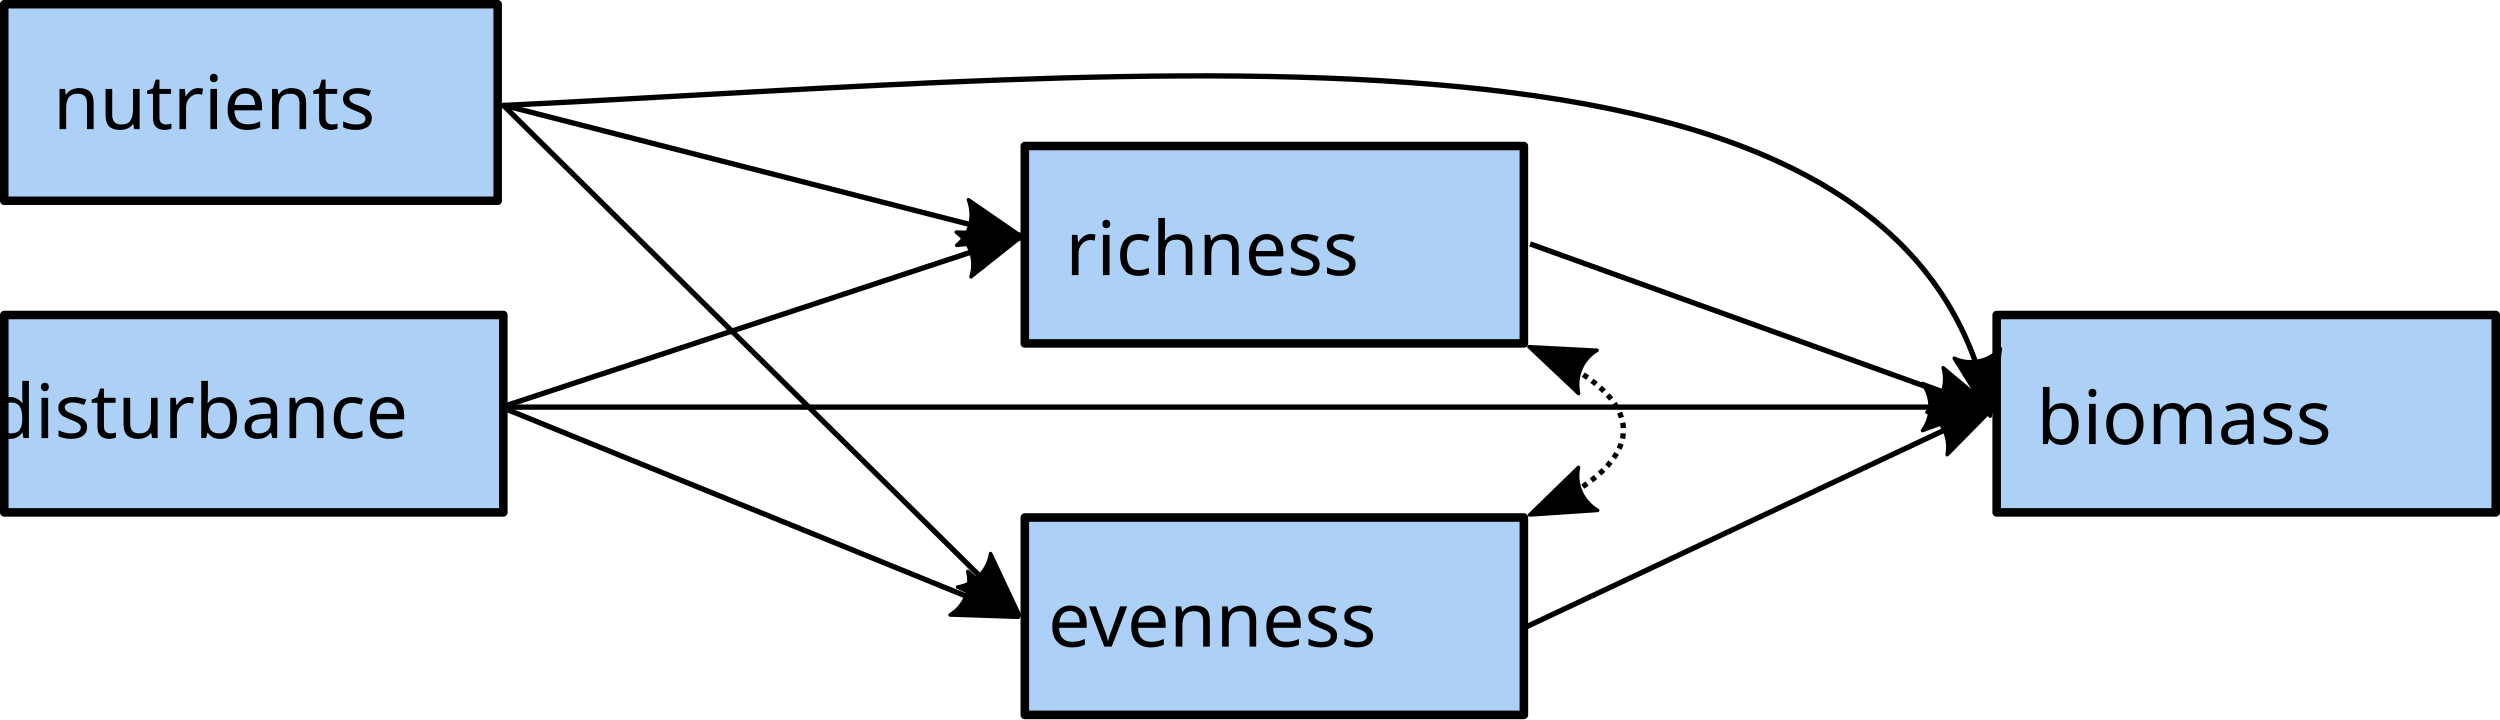
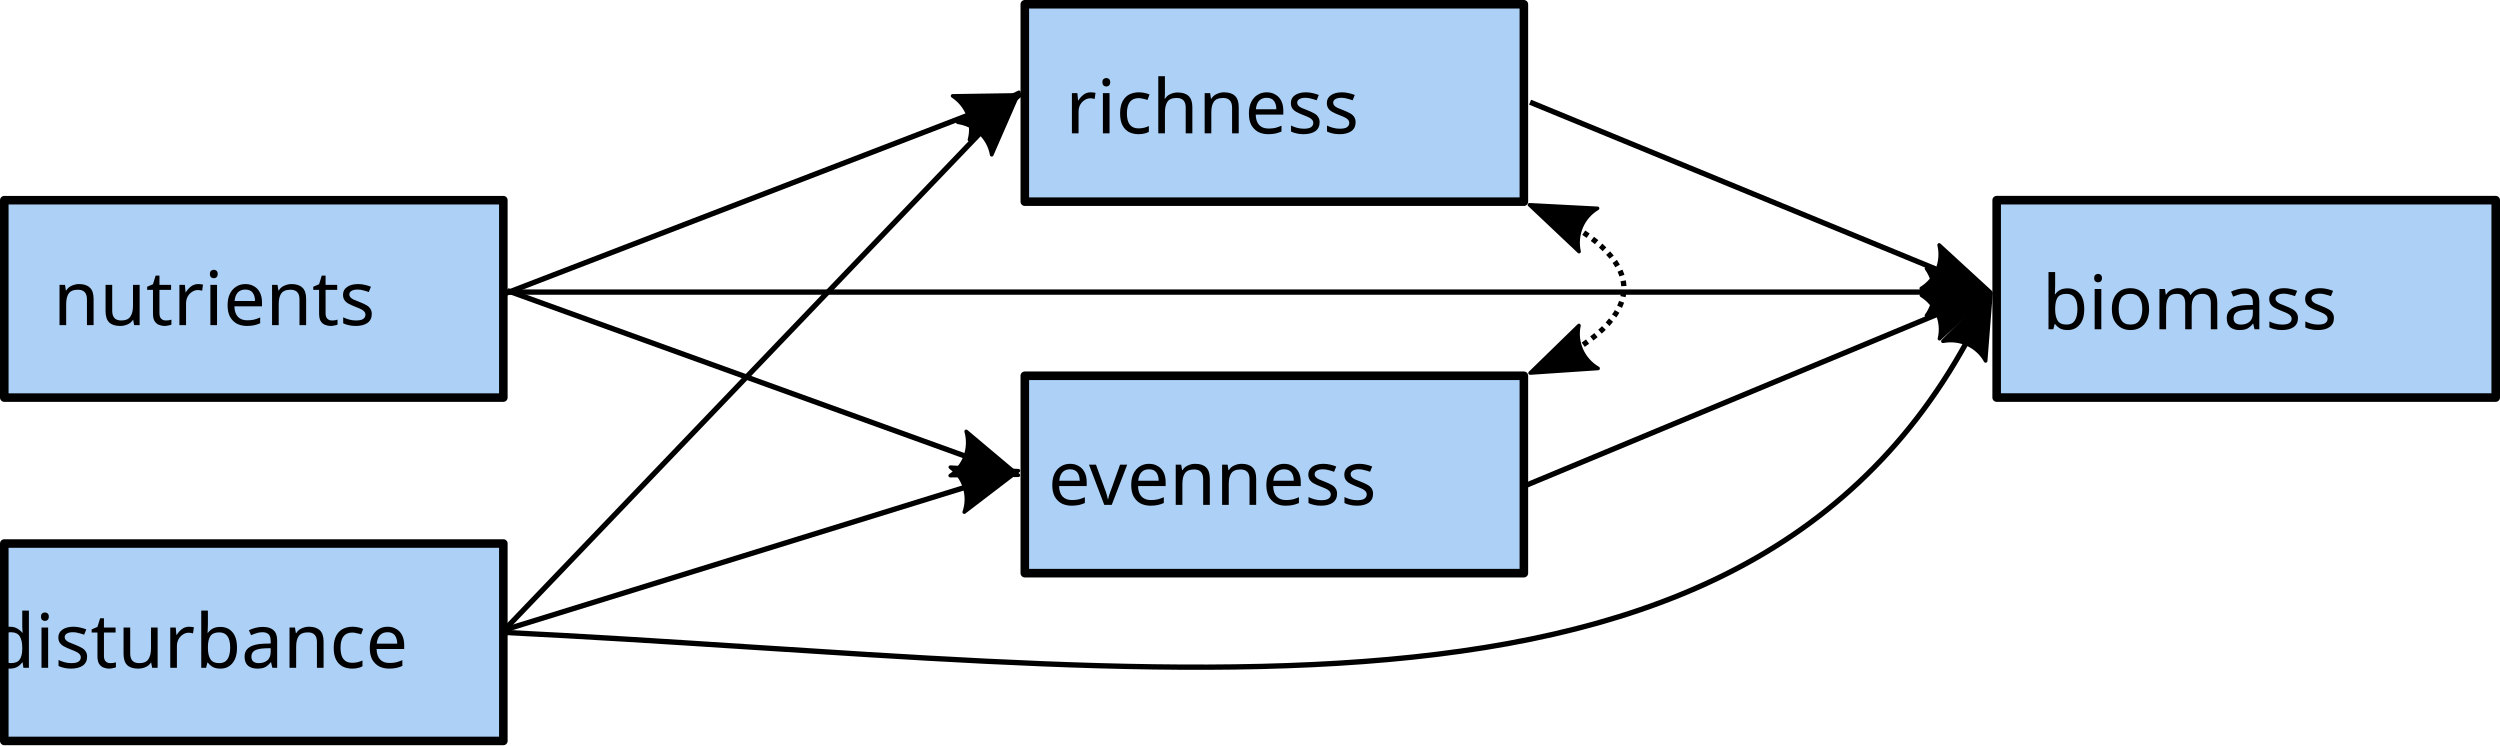
- <svg xmlns="http://www.w3.org/2000/svg" xmlns:xlink="http://www.w3.org/1999/xlink" width="235.031mm" height="67.612mm" viewBox="0 0 235.031 67.612" version="1.1" id="svg17720">
+ <svg xmlns="http://www.w3.org/2000/svg" xmlns:xlink="http://www.w3.org/1999/xlink" width="235.031mm" height="70.058mm" viewBox="0 0 235.031 70.058" version="1.1" id="svg17720">
  <defs id="defs17714">
-     <marker orient="auto" refY="0.0" refX="0.0" id="Arrow2Lstart" style="overflow:visible">
-       <path id="path1060" style="fill-rule:evenodd;stroke-width:0.625;stroke-linejoin:round;stroke:#000000;stroke-opacity:1;fill:#000000;fill-opacity:1" d="M 8.719,4.034 L -2.207,0.016 L 8.719,-4.002 C 6.973,-1.63 6.983,1.616 8.719,4.034 z " transform="scale(1.1) translate(1,0)" />
+     <marker orient="auto" refY="0" refX="0" id="marker6059" style="overflow:visible">
+       <path id="path6057" style="fill:#000000;fill-opacity:1;fill-rule:evenodd;stroke:#000000;stroke-width:0.625;stroke-linejoin:round;stroke-opacity:1" d="M 8.719,4.034 -2.207,0.016 8.719,-4.002 c -1.745,2.372 -1.735,5.617 -6e-7,8.035 z" transform="matrix(-1.1,0,0,-1.1,-1.1,0)" />
+     </marker>
+     <marker style="overflow:visible" id="marker5573" refX="0" refY="0" orient="auto">
+       <path transform="matrix(-1.1,0,0,-1.1,-1.1,0)" d="M 8.719,4.034 -2.207,0.016 8.719,-4.002 c -1.745,2.372 -1.735,5.617 -6e-7,8.035 z" style="fill:#000000;fill-opacity:1;fill-rule:evenodd;stroke:#000000;stroke-width:0.625;stroke-linejoin:round;stroke-opacity:1" id="path5571" />
+     </marker>
+     <marker orient="auto" refY="0" refX="0" id="Arrow2Lstart" style="overflow:visible">
+       <path id="path1060" style="fill:#000000;fill-opacity:1;fill-rule:evenodd;stroke:#000000;stroke-width:0.625;stroke-linejoin:round;stroke-opacity:1" d="M 8.719,4.034 -2.207,0.016 8.719,-4.002 c -1.745,2.372 -1.735,5.617 -6e-7,8.035 z" transform="matrix(1.1,0,0,1.1,1.1,0)" />
    </marker>
    <marker style="overflow:visible" id="marker944" refX="0" refY="0" orient="auto">
      <path transform="matrix(-1.1,0,0,-1.1,-1.1,0)" d="M 8.719,4.034 -2.207,0.016 8.719,-4.002 c -1.745,2.372 -1.735,5.617 -6e-7,8.035 z" style="fill:#000000;fill-opacity:1;fill-rule:evenodd;stroke:#000000;stroke-width:0.625;stroke-linejoin:round;stroke-opacity:1" id="path942" />
    </marker>
    <marker orient="auto" refY="0" refX="0" id="marker19549" style="overflow:visible">
      <path id="path19547" style="fill:#000000;fill-opacity:1;fill-rule:evenodd;stroke:#000000;stroke-width:0.625;stroke-linejoin:round;stroke-opacity:1" d="M 8.719,4.034 -2.207,0.016 8.719,-4.002 c -1.745,2.372 -1.735,5.617 -6e-7,8.035 z" transform="matrix(-1.1,0,0,-1.1,-1.1,0)" />
    </marker>
-     <marker orient="auto" refY="0" refX="0" id="Arrow2Lend" style="overflow:visible">
-       <path id="path2173" style="fill:#000000;fill-opacity:1;fill-rule:evenodd;stroke:#000000;stroke-width:0.625;stroke-linejoin:round;stroke-opacity:1" d="M 8.719,4.034 -2.207,0.016 8.719,-4.002 c -1.745,2.372 -1.735,5.617 -6e-7,8.035 z" transform="matrix(-1.1,0,0,-1.1,-1.1,0)" />
-     </marker>
-     <marker orient="auto" refY="0" refX="0" id="marker2932" style="overflow:visible">
-       <path id="path2930" style="fill:#000000;fill-opacity:1;fill-rule:evenodd;stroke:#000000;stroke-width:0.625;stroke-linejoin:round;stroke-opacity:1" d="M 8.719,4.034 -2.207,0.016 8.719,-4.002 c -1.745,2.372 -1.735,5.617 -6e-7,8.035 z" transform="matrix(-1.1,0,0,-1.1,-1.1,0)" />
-     </marker>
-     <marker style="overflow:visible" id="marker3418" refX="0" refY="0" orient="auto">
-       <path transform="matrix(-1.1,0,0,-1.1,-1.1,0)" d="M 8.719,4.034 -2.207,0.016 8.719,-4.002 c -1.745,2.372 -1.735,5.617 -6e-7,8.035 z" style="fill:#000000;fill-opacity:1;fill-rule:evenodd;stroke:#000000;stroke-width:0.625;stroke-linejoin:round;stroke-opacity:1" id="path3416" />
-     </marker>
    <marker orient="auto" refY="0" refX="0" id="marker3922" style="overflow:visible">
      <path id="path3920" style="fill:#000000;fill-opacity:1;fill-rule:evenodd;stroke:#000000;stroke-width:0.625;stroke-linejoin:round;stroke-opacity:1" d="M 8.719,4.034 -2.207,0.016 8.719,-4.002 c -1.745,2.372 -1.735,5.617 -6e-7,8.035 z" transform="matrix(-1.1,0,0,-1.1,-1.1,0)" />
    </marker>
-     <marker style="overflow:visible" id="marker4379" refX="0" refY="0" orient="auto">
-       <path transform="matrix(-1.1,0,0,-1.1,-1.1,0)" d="M 8.719,4.034 -2.207,0.016 8.719,-4.002 c -1.745,2.372 -1.735,5.617 -6e-7,8.035 z" style="fill:#000000;fill-opacity:1;fill-rule:evenodd;stroke:#000000;stroke-width:0.625;stroke-linejoin:round;stroke-opacity:1" id="path4377" />
-     </marker>
    <marker orient="auto" refY="0" refX="0" id="marker9641" style="overflow:visible">
      <path id="path9639" style="fill:#000000;fill-opacity:1;fill-rule:evenodd;stroke:#000000;stroke-width:0.625;stroke-linejoin:round;stroke-opacity:1" d="M 8.719,4.034 -2.207,0.016 8.719,-4.002 c -1.745,2.372 -1.735,5.617 -6e-7,8.035 z" transform="matrix(-1.1,0,0,-1.1,-1.1,0)" />
-     </marker>
-     <marker orient="auto" refY="0" refX="0" id="marker10121" style="overflow:visible">
-       <path id="path10119" style="fill:#000000;fill-opacity:1;fill-rule:evenodd;stroke:#000000;stroke-width:0.625;stroke-linejoin:round;stroke-opacity:1" d="M 8.719,4.034 -2.207,0.016 8.719,-4.002 c -1.745,2.372 -1.735,5.617 -6e-7,8.035 z" transform="matrix(-1.1,0,0,-1.1,-1.1,0)" />
-     </marker>
-     <marker style="overflow:visible" id="marker12636" refX="0" refY="0" orient="auto">
-       <path transform="matrix(-1.1,0,0,-1.1,-1.1,0)" d="M 8.719,4.034 -2.207,0.016 8.719,-4.002 c -1.745,2.372 -1.735,5.617 -6e-7,8.035 z" style="fill:#000000;fill-opacity:1;fill-rule:evenodd;stroke:#000000;stroke-width:0.625;stroke-linejoin:round;stroke-opacity:1" id="path12634" />
    </marker>
    <marker orient="auto" refY="0" refX="0" id="marker13494" style="overflow:visible">
      <path id="path13492" style="fill:#000000;fill-opacity:1;fill-rule:evenodd;stroke:#000000;stroke-width:0.625;stroke-linejoin:round;stroke-opacity:1" d="M 8.719,4.034 -2.207,0.016 8.719,-4.002 c -1.745,2.372 -1.735,5.617 -6e-7,8.035 z" transform="matrix(-1.1,0,0,-1.1,-1.1,0)" />
    </marker>
    <marker style="overflow:visible" id="marker6374" refX="0" refY="0" orient="auto">
      <path transform="matrix(-1.1,0,0,-1.1,-1.1,0)" d="M 8.719,4.034 -2.207,0.016 8.719,-4.002 c -1.745,2.372 -1.735,5.617 -6e-7,8.035 z" style="fill:#000000;fill-opacity:1;fill-rule:evenodd;stroke:#000000;stroke-width:0.625;stroke-linejoin:round;stroke-opacity:1" id="path6372" />
    </marker>
    <marker orient="auto" refY="0" refX="0" id="marker7136" style="overflow:visible">
      <path id="path7134" style="fill:#000000;fill-opacity:1;fill-rule:evenodd;stroke:#000000;stroke-width:0.625;stroke-linejoin:round;stroke-opacity:1" d="M 8.719,4.034 -2.207,0.016 8.719,-4.002 c -1.745,2.372 -1.735,5.617 -6e-7,8.035 z" transform="matrix(-1.1,0,0,-1.1,-1.1,0)" />
    </marker>
+     <marker style="overflow:visible" id="marker2500" refX="0" refY="0" orient="auto">
+       <path transform="matrix(-1.1,0,0,-1.1,-1.1,0)" d="M 8.719,4.034 -2.207,0.016 8.719,-4.002 c -1.745,2.372 -1.735,5.617 -6e-7,8.035 z" style="fill:#000000;fill-opacity:1;fill-rule:evenodd;stroke:#000000;stroke-width:0.625;stroke-linejoin:round;stroke-opacity:1" id="path2498" />
+     </marker>
+     <marker style="overflow:visible" id="marker3418-7" refX="0" refY="0" orient="auto">
+       <path transform="matrix(-1.1,0,0,-1.1,-1.1,0)" d="M 8.719,4.034 -2.207,0.016 8.719,-4.002 c -1.745,2.372 -1.735,5.617 -6e-7,8.035 z" style="fill:#000000;fill-opacity:1;fill-rule:evenodd;stroke:#000000;stroke-width:0.625;stroke-linejoin:round;stroke-opacity:1" id="path3416-5" />
+     </marker>
+     <marker orient="auto" refY="0" refX="0" id="marker3922-3" style="overflow:visible">
+       <path id="path3920-5" style="fill:#000000;fill-opacity:1;fill-rule:evenodd;stroke:#000000;stroke-width:0.625;stroke-linejoin:round;stroke-opacity:1" d="M 8.719,4.034 -2.207,0.016 8.719,-4.002 c -1.745,2.372 -1.735,5.617 -6e-7,8.035 z" transform="matrix(-1.1,0,0,-1.1,-1.1,0)" />
+     </marker>
+     <marker orient="auto" refY="0" refX="0" id="marker13494-9" style="overflow:visible">
+       <path id="path13492-1" style="fill:#000000;fill-opacity:1;fill-rule:evenodd;stroke:#000000;stroke-width:0.625;stroke-linejoin:round;stroke-opacity:1" d="M 8.719,4.034 -2.207,0.016 8.719,-4.002 c -1.745,2.372 -1.735,5.617 -6e-7,8.035 z" transform="matrix(-1.1,0,0,-1.1,-1.1,0)" />
+     </marker>
+     <marker style="overflow:visible" id="marker6374-2" refX="0" refY="0" orient="auto">
+       <path transform="matrix(-1.1,0,0,-1.1,-1.1,0)" d="M 8.719,4.034 -2.207,0.016 8.719,-4.002 c -1.745,2.372 -1.735,5.617 -6e-7,8.035 z" style="fill:#000000;fill-opacity:1;fill-rule:evenodd;stroke:#000000;stroke-width:0.625;stroke-linejoin:round;stroke-opacity:1" id="path6372-7" />
+     </marker>
+     <marker orient="auto" refY="0" refX="0" id="marker7136-0" style="overflow:visible">
+       <path id="path7134-9" style="fill:#000000;fill-opacity:1;fill-rule:evenodd;stroke:#000000;stroke-width:0.625;stroke-linejoin:round;stroke-opacity:1" d="M 8.719,4.034 -2.207,0.016 8.719,-4.002 c -1.745,2.372 -1.735,5.617 -6e-7,8.035 z" transform="matrix(-1.1,0,0,-1.1,-1.1,0)" />
+     </marker>
+     <marker orient="auto" refY="0" refX="0" id="Arrow2Lstart-9" style="overflow:visible">
+       <path id="path1060-4" style="fill:#000000;fill-opacity:1;fill-rule:evenodd;stroke:#000000;stroke-width:0.625;stroke-linejoin:round;stroke-opacity:1" d="M 8.719,4.034 -2.207,0.016 8.719,-4.002 c -1.745,2.372 -1.735,5.617 -6e-7,8.035 z" transform="matrix(1.1,0,0,1.1,1.1,0)" />
+     </marker>
+     <marker style="overflow:visible" id="marker944-7" refX="0" refY="0" orient="auto">
+       <path transform="matrix(-1.1,0,0,-1.1,-1.1,0)" d="M 8.719,4.034 -2.207,0.016 8.719,-4.002 c -1.745,2.372 -1.735,5.617 -6e-7,8.035 z" style="fill:#000000;fill-opacity:1;fill-rule:evenodd;stroke:#000000;stroke-width:0.625;stroke-linejoin:round;stroke-opacity:1" id="path942-8" />
+     </marker>
  </defs>
-   <g id="layer1" transform="translate(92.56921,-186.5169)">
-     <rect style="fill:#add1f6;fill-opacity:1;stroke:#000000;stroke-width:0.805;stroke-linecap:round;stroke-linejoin:round;stroke-miterlimit:10;stroke-dasharray:none;stroke-dashoffset:0;stroke-opacity:1;paint-order:normal" id="rect2098" width="46.918" height="18.558" x="95.142" y="216.131" />
-     <rect style="fill:#add1f6;fill-opacity:1;stroke:#000000;stroke-width:0.805;stroke-linecap:round;stroke-linejoin:round;stroke-miterlimit:10;stroke-dasharray:none;stroke-dashoffset:0;stroke-opacity:1;paint-order:normal" id="rect821" width="46.918" height="18.558" x="-92.167" y="216.131" />
-     <rect y="186.916" x="-92.17" height="18.477" width="46.39" id="rect2934" style="fill:#add1f6;fill-opacity:1;stroke:#000000;stroke-width:0.799;stroke-linecap:round;stroke-linejoin:round;stroke-miterlimit:10;stroke-dasharray:none;stroke-dashoffset:0;stroke-opacity:1;paint-order:normal" />
-     <flowRoot transform="matrix(14.28483,0,0,14.28483,-693.6277,-698.9558)" xml:space="preserve" style="font-style:normal;font-variant:normal;font-weight:normal;font-stretch:normal;font-size:7.056px;line-height:1.25;font-family:sans-serif;-inkscape-font-specification:'sans-serif, Normal';font-variant-ligatures:normal;font-variant-caps:normal;font-variant-numeric:normal;font-feature-settings:normal;text-align:center;letter-spacing:0px;word-spacing:0px;writing-mode:lr-tb;text-anchor:middle;fill:#000000;fill-opacity:1;stroke:none;stroke-width:0.265" id="flowRoot2968">
-       <flowRegion id="flowRegion2970" style="text-align:center;text-anchor:middle">
-         <use x="0" y="0" xlink:href="#rect821" id="use2972" width="100%" height="100%" transform="matrix(0.07000434,0,0,0.07000434,48.55695,48.92994)" />
+   <g id="layer1" transform="translate(91.95173,-269.0793)">
+     <rect style="fill:#add1f6;fill-opacity:1;stroke:#000000;stroke-width:0.805;stroke-linecap:round;stroke-linejoin:round;stroke-miterlimit:10;stroke-dasharray:none;stroke-dashoffset:0;stroke-opacity:1;paint-order:normal" id="rect2098-3" width="46.918" height="18.558" x="95.759" y="287.898" />
+     <rect style="fill:#add1f6;fill-opacity:1;stroke:#000000;stroke-width:0.805;stroke-linecap:round;stroke-linejoin:round;stroke-miterlimit:10;stroke-dasharray:none;stroke-dashoffset:0;stroke-opacity:1;paint-order:normal" id="rect821-6" width="46.918" height="18.558" x="-91.549" y="320.177" />
+     <flowRoot transform="matrix(53.98991,0,0,53.98991,-3638.454,-3931.488)" xml:space="preserve" style="font-style:normal;font-variant:normal;font-weight:normal;font-stretch:normal;font-size:7.056px;line-height:1.25;font-family:sans-serif;-inkscape-font-specification:'sans-serif, Normal';font-variant-ligatures:normal;font-variant-caps:normal;font-variant-numeric:normal;font-feature-settings:normal;text-align:center;letter-spacing:0px;word-spacing:0px;writing-mode:lr-tb;text-anchor:middle;fill:#000000;fill-opacity:1;stroke:none;stroke-width:0.265" id="flowRoot2968-6">
+       <flowRegion id="flowRegion2970-2" style="text-align:center;text-anchor:middle">
+         <use x="0" y="0" xlink:href="#rect821-6" id="use2972-6" width="100%" height="100%" transform="matrix(0.01852198,0,0,0.01852198,67.39138,72.81894)" />
      </flowRegion>
-       <flowPara id="flowPara2974">above-ground biomass</flowPara>
+       <flowPara id="flowPara2974-1">above-ground biomass</flowPara>
    </flowRoot>
-     <flowRoot transform="matrix(14.28483,0,0,14.28483,-693.6277,-698.9558)" xml:space="preserve" style="font-style:normal;font-variant:normal;font-weight:normal;font-stretch:normal;font-size:7.056px;line-height:1.25;font-family:sans-serif;-inkscape-font-specification:'sans-serif, Normal';font-variant-ligatures:normal;font-variant-caps:normal;font-variant-numeric:normal;font-feature-settings:normal;text-align:center;letter-spacing:0px;word-spacing:0px;writing-mode:lr-tb;text-anchor:middle;fill:#000000;fill-opacity:1;stroke:none;stroke-width:0.265" id="flowRoot4166">
-       <flowRegion id="flowRegion4168" style="text-align:center;text-anchor:middle">
-         <use x="0" y="0" xlink:href="#rect2934" id="use4170" width="100%" height="100%" transform="matrix(0.07000434,0,0,0.07000434,48.55695,48.92994)" />
-       </flowRegion>
-       <flowPara id="flowPara4172">functional group</flowPara>
-     </flowRoot>
-     <text xml:space="preserve" style="font-style:normal;font-variant:normal;font-weight:normal;font-stretch:normal;font-size:7.056px;line-height:1.25;font-family:sans-serif;-inkscape-font-specification:'sans-serif, Normal';font-variant-ligatures:normal;font-variant-caps:normal;font-variant-numeric:normal;font-feature-settings:normal;text-align:center;letter-spacing:0px;word-spacing:0px;writing-mode:lr-tb;text-anchor:middle;fill:#000000;fill-opacity:1;stroke:none;stroke-width:0.265" x="-69.325" y="227.699" id="text2082">
-       <tspan id="tspan2080" x="-69.325" y="227.699" style="stroke-width:0.265">disturbance</tspan>
+     <text xml:space="preserve" style="font-style:normal;font-variant:normal;font-weight:normal;font-stretch:normal;font-size:7.056px;line-height:1.25;font-family:sans-serif;-inkscape-font-specification:'sans-serif, Normal';font-variant-ligatures:normal;font-variant-caps:normal;font-variant-numeric:normal;font-feature-settings:normal;text-align:center;letter-spacing:0px;word-spacing:0px;writing-mode:lr-tb;text-anchor:middle;fill:#000000;fill-opacity:1;stroke:none;stroke-width:0.265" x="-68.708" y="331.861" id="text2082-0">
+       <tspan id="tspan2080-2" x="-68.708" y="331.861" style="stroke-width:0.265">disturbance</tspan>
    </text>
-     <text id="text2086" y="198.656" x="-67.849" style="font-style:normal;font-variant:normal;font-weight:normal;font-stretch:normal;font-size:7.056px;line-height:1.25;font-family:sans-serif;-inkscape-font-specification:'sans-serif, Normal';font-variant-ligatures:normal;font-variant-caps:normal;font-variant-numeric:normal;font-feature-settings:normal;text-align:center;letter-spacing:0px;word-spacing:0px;writing-mode:lr-tb;text-anchor:middle;fill:#000000;fill-opacity:1;stroke:none;stroke-width:0.265" xml:space="preserve">
-       <tspan style="stroke-width:0.265" y="198.656" x="-67.849" id="tspan2084">nutrients</tspan>
+     <text id="text2086-3" y="267.894" x="-67.231" style="font-style:normal;font-variant:normal;font-weight:normal;font-stretch:normal;font-size:7.056px;line-height:1.25;font-family:sans-serif;-inkscape-font-specification:'sans-serif, Normal';font-variant-ligatures:normal;font-variant-caps:normal;font-variant-numeric:normal;font-feature-settings:normal;text-align:center;letter-spacing:0px;word-spacing:0px;writing-mode:lr-tb;text-anchor:middle;fill:#000000;fill-opacity:1;stroke:none;stroke-width:0.265" xml:space="preserve">
+       <tspan style="stroke-width:0.265" y="274.137" x="-67.231" id="tspan2084-7" />
    </text>
-     <text id="text2090" y="228.266" x="117.35" style="font-style:normal;font-variant:normal;font-weight:normal;font-stretch:normal;font-size:7.056px;line-height:1.25;font-family:sans-serif;-inkscape-font-specification:'sans-serif, Normal';font-variant-ligatures:normal;font-variant-caps:normal;font-variant-numeric:normal;font-feature-settings:normal;text-align:center;letter-spacing:0px;word-spacing:0px;writing-mode:lr-tb;text-anchor:middle;fill:#000000;fill-opacity:1;stroke:none;stroke-width:0.265" xml:space="preserve">
-       <tspan style="stroke-width:0.265" y="228.266" x="117.35" id="tspan2088">biomass</tspan>
+     <text id="text2090-5" y="300.033" x="118.496" style="font-style:normal;font-variant:normal;font-weight:normal;font-stretch:normal;font-size:7.056px;line-height:1.25;font-family:sans-serif;-inkscape-font-specification:'sans-serif, Normal';font-variant-ligatures:normal;font-variant-caps:normal;font-variant-numeric:normal;font-feature-settings:normal;text-align:center;letter-spacing:0px;word-spacing:0px;writing-mode:lr-tb;text-anchor:middle;fill:#000000;fill-opacity:1;stroke:none;stroke-width:0.265" xml:space="preserve">
+       <tspan style="stroke-width:0.265" y="300.033" x="118.496" id="tspan2088-9">biomass</tspan>
    </text>
-     <rect y="200.244" x="3.776" height="18.558" width="46.918" id="rect2100" style="fill:#add1f6;fill-opacity:1;stroke:#000000;stroke-width:0.805;stroke-linecap:round;stroke-linejoin:round;stroke-miterlimit:10;stroke-dasharray:none;stroke-dashoffset:0;stroke-opacity:1;paint-order:normal" />
-     <text xml:space="preserve" style="font-style:normal;font-variant:normal;font-weight:normal;font-stretch:normal;font-size:7.056px;line-height:1.25;font-family:sans-serif;-inkscape-font-specification:'sans-serif, Normal';font-variant-ligatures:normal;font-variant-caps:normal;font-variant-numeric:normal;font-feature-settings:normal;text-align:center;letter-spacing:0px;word-spacing:0px;writing-mode:lr-tb;text-anchor:middle;fill:#000000;fill-opacity:1;stroke:none;stroke-width:0.265" x="25.984" y="212.379" id="text2104">
-       <tspan id="tspan2102" x="25.984" y="212.379" style="stroke-width:0.265">richness</tspan>
+     <rect y="287.899" x="-91.549" height="18.558" width="46.918" id="rect2092" style="fill:#add1f6;fill-opacity:1;stroke:#000000;stroke-width:0.805;stroke-linecap:round;stroke-linejoin:round;stroke-miterlimit:10;stroke-dasharray:none;stroke-dashoffset:0;stroke-opacity:1;paint-order:normal" />
+     <text xml:space="preserve" style="font-style:normal;font-variant:normal;font-weight:normal;font-stretch:normal;font-size:7.056px;line-height:1.25;font-family:sans-serif;-inkscape-font-specification:'sans-serif, Normal';font-variant-ligatures:normal;font-variant-caps:normal;font-variant-numeric:normal;font-feature-settings:normal;text-align:center;letter-spacing:0px;word-spacing:0px;writing-mode:lr-tb;text-anchor:middle;fill:#000000;fill-opacity:1;stroke:none;stroke-width:0.265" x="-67.231" y="299.644" id="text2096">
+       <tspan id="tspan2094" x="-67.231" y="299.644" style="stroke-width:0.265">nutrients</tspan>
    </text>
-     <rect style="fill:#add1f6;fill-opacity:1;stroke:#000000;stroke-width:0.805;stroke-linecap:round;stroke-linejoin:round;stroke-miterlimit:10;stroke-dasharray:none;stroke-dashoffset:0;stroke-opacity:1;paint-order:normal" id="rect2106" width="46.918" height="18.558" x="3.776" y="235.168" />
-     <text id="text2110" y="247.304" x="25.984" style="font-style:normal;font-variant:normal;font-weight:normal;font-stretch:normal;font-size:7.056px;line-height:1.25;font-family:sans-serif;-inkscape-font-specification:'sans-serif, Normal';font-variant-ligatures:normal;font-variant-caps:normal;font-variant-numeric:normal;font-feature-settings:normal;text-align:center;letter-spacing:0px;word-spacing:0px;writing-mode:lr-tb;text-anchor:middle;fill:#000000;fill-opacity:1;stroke:none;stroke-width:0.265" xml:space="preserve">
-       <tspan style="stroke-width:0.265" y="247.304" x="25.984" id="tspan2108">evenness</tspan>
+     <rect y="269.482" x="4.393" height="18.558" width="46.918" id="rect2100-2" style="fill:#add1f6;fill-opacity:1;stroke:#000000;stroke-width:0.805;stroke-linecap:round;stroke-linejoin:round;stroke-miterlimit:10;stroke-dasharray:none;stroke-dashoffset:0;stroke-opacity:1;paint-order:normal" />
+     <text xml:space="preserve" style="font-style:normal;font-variant:normal;font-weight:normal;font-stretch:normal;font-size:7.056px;line-height:1.25;font-family:sans-serif;-inkscape-font-specification:'sans-serif, Normal';font-variant-ligatures:normal;font-variant-caps:normal;font-variant-numeric:normal;font-feature-settings:normal;text-align:center;letter-spacing:0px;word-spacing:0px;writing-mode:lr-tb;text-anchor:middle;fill:#000000;fill-opacity:1;stroke:none;stroke-width:0.265" x="26.601" y="281.617" id="text2104-2">
+       <tspan id="tspan2102-8" x="26.601" y="281.617" style="stroke-width:0.265">richness</tspan>
    </text>
-     <path style="fill:none;stroke:#000000;stroke-width:0.5;stroke-linecap:butt;stroke-linejoin:miter;stroke-miterlimit:4;stroke-dasharray:none;stroke-opacity:1;marker-end:url(#Arrow2Lend)" d="M -45.263,196.401 3.105,208.772" id="path2150" />
-     <path style="fill:none;stroke:#000000;stroke-width:0.5;stroke-linecap:butt;stroke-linejoin:miter;stroke-miterlimit:4;stroke-dasharray:none;stroke-opacity:1;marker-end:url(#marker2932)" d="M -44.928,224.628 3.105,208.772" id="path2928" />
-     <path id="path3414" d="m 51.279,209.448 43.112,15.545" style="fill:none;stroke:#000000;stroke-width:0.5;stroke-linecap:butt;stroke-linejoin:miter;stroke-miterlimit:4;stroke-dasharray:none;stroke-opacity:1;marker-end:url(#marker3418)" />
-     <path style="fill:none;stroke:#000000;stroke-width:0.5;stroke-linecap:butt;stroke-linejoin:miter;stroke-miterlimit:4;stroke-dasharray:none;stroke-opacity:1;marker-end:url(#marker3922)" d="m 50.712,245.544 43.679,-20.552" id="path3918" />
-     <path id="path4375" d="M -45.263,196.401 2.806,243.901" style="fill:none;stroke:#000000;stroke-width:0.5;stroke-linecap:butt;stroke-linejoin:miter;stroke-miterlimit:4;stroke-dasharray:none;stroke-opacity:1;marker-end:url(#marker4379)" />
-     <path style="fill:none;stroke:#000000;stroke-width:0.5;stroke-linecap:butt;stroke-linejoin:miter;stroke-miterlimit:4;stroke-dasharray:none;stroke-opacity:1;marker-end:url(#marker10121)" d="m -45.593,196.448 c 62.581,-3.065 131.81,-11.139 139.984,28.544" id="path10117" />
-     <path id="path12632" d="m -44.862,225.029 47.4,19.274" style="fill:none;stroke:#000000;stroke-width:0.5;stroke-linecap:butt;stroke-linejoin:miter;stroke-miterlimit:4;stroke-dasharray:none;stroke-opacity:1;marker-end:url(#marker12636)" />
-     <path style="fill:none;stroke:#000000;stroke-width:0.5;stroke-linecap:butt;stroke-linejoin:miter;stroke-miterlimit:4;stroke-dasharray:none;stroke-opacity:1;marker-end:url(#marker13494)" d="m -45.062,224.792 138.584,0" id="path13490" />
-     <path id="path63" d="m 51.84,234.649 c 11.129,-4.965 10.782,-10.645 -0.047,-15.28" style="fill:none;stroke:#000000;stroke-width:0.5;stroke-linecap:butt;stroke-linejoin:miter;stroke-miterlimit:4;stroke-dasharray:0.5,0.5;stroke-opacity:1;marker-start:url(#Arrow2Lstart);marker-end:url(#marker944);stroke-dashoffset:0" />
+     <rect style="fill:#add1f6;fill-opacity:1;stroke:#000000;stroke-width:0.805;stroke-linecap:round;stroke-linejoin:round;stroke-miterlimit:10;stroke-dasharray:none;stroke-dashoffset:0;stroke-opacity:1;paint-order:normal" id="rect2106-9" width="46.918" height="18.558" x="4.393" y="304.406" />
+     <text id="text2110-7" y="316.542" x="26.601" style="font-style:normal;font-variant:normal;font-weight:normal;font-stretch:normal;font-size:7.056px;line-height:1.25;font-family:sans-serif;-inkscape-font-specification:'sans-serif, Normal';font-variant-ligatures:normal;font-variant-caps:normal;font-variant-numeric:normal;font-feature-settings:normal;text-align:center;letter-spacing:0px;word-spacing:0px;writing-mode:lr-tb;text-anchor:middle;fill:#000000;fill-opacity:1;stroke:none;stroke-width:0.265" xml:space="preserve">
+       <tspan style="stroke-width:0.265" y="316.542" x="26.601" id="tspan2108-3">evenness</tspan>
+     </text>
+     <path id="path2496" d="M -44.244,296.405 3.156,313.54" style="fill:none;stroke:#000000;stroke-width:0.5;stroke-linecap:butt;stroke-linejoin:miter;stroke-miterlimit:4;stroke-dasharray:none;stroke-opacity:1;marker-end:url(#marker2500)" />
+     <path id="path3414-1" d="m 51.896,278.686 42.558,17.506" style="fill:none;stroke:#000000;stroke-width:0.5;stroke-linecap:butt;stroke-linejoin:miter;stroke-miterlimit:4;stroke-dasharray:none;stroke-opacity:1;marker-end:url(#marker3418-7)" />
+     <path style="fill:none;stroke:#000000;stroke-width:0.5;stroke-linecap:butt;stroke-linejoin:miter;stroke-miterlimit:4;stroke-dasharray:none;stroke-opacity:1;marker-end:url(#marker3922-3)" d="M 51.329,314.783 94.474,296.836" id="path3918-2" />
+     <path style="fill:none;stroke:#000000;stroke-width:0.5;stroke-linecap:butt;stroke-linejoin:miter;stroke-miterlimit:4;stroke-dasharray:none;stroke-opacity:1;marker-end:url(#marker13494-9)" d="M -44.376,296.539 H 94.508" id="path13490-3" />
+     <path id="path6370" d="M -44.645,328.529 C 17.936,331.594 74.329,342.091 94.955,297.232" style="fill:none;stroke:#000000;stroke-width:0.5;stroke-linecap:butt;stroke-linejoin:miter;stroke-miterlimit:4;stroke-dasharray:none;stroke-opacity:1;marker-end:url(#marker6374-2)" />
+     <path style="fill:none;stroke:#000000;stroke-width:0.5;stroke-linecap:butt;stroke-linejoin:miter;stroke-miterlimit:4;stroke-dasharray:none;stroke-opacity:1;marker-end:url(#marker7136-0)" d="M -44.638,296.744 3.389,278.244" id="path7132" />
+     <text xml:space="preserve" style="font-style:normal;font-variant:normal;font-weight:normal;font-stretch:normal;font-size:7.056px;line-height:1.25;font-family:sans-serif;-inkscape-font-specification:'sans-serif, Normal';font-variant-ligatures:normal;font-variant-caps:normal;font-variant-numeric:normal;font-feature-settings:normal;text-align:center;letter-spacing:0px;word-spacing:0px;writing-mode:lr-tb;text-anchor:middle;fill:#000000;fill-opacity:1;stroke:none;stroke-width:0.265" x="46.676" y="243.203" id="text1164">
+       <tspan id="tspan1162" x="46.676" y="249.446" style="stroke-width:0.265" />
+     </text>
+     <path id="path63-4" d="m 52.502,303.868 c 11.129,-4.965 10.782,-10.645 -0.047,-15.28" style="fill:none;stroke:#000000;stroke-width:0.5;stroke-linecap:butt;stroke-linejoin:miter;stroke-miterlimit:4;stroke-dasharray:0.5, 0.5;stroke-dashoffset:0;stroke-opacity:1;marker-start:url(#Arrow2Lstart-9);marker-end:url(#marker944-7)" />
+     <path id="path5569" d="M -44.466,328.233 3.389,278.244" style="fill:none;stroke:#000000;stroke-width:0.5;stroke-linecap:butt;stroke-linejoin:miter;stroke-miterlimit:4;stroke-dasharray:none;stroke-opacity:1;marker-end:url(#marker5573)" />
+     <path style="fill:none;stroke:#000000;stroke-width:0.5;stroke-linecap:butt;stroke-linejoin:miter;stroke-miterlimit:4;stroke-dasharray:none;stroke-opacity:1;marker-end:url(#marker6059)" d="M -44.244,328.21 3.156,313.54" id="path6055" />
  </g>
</svg>
